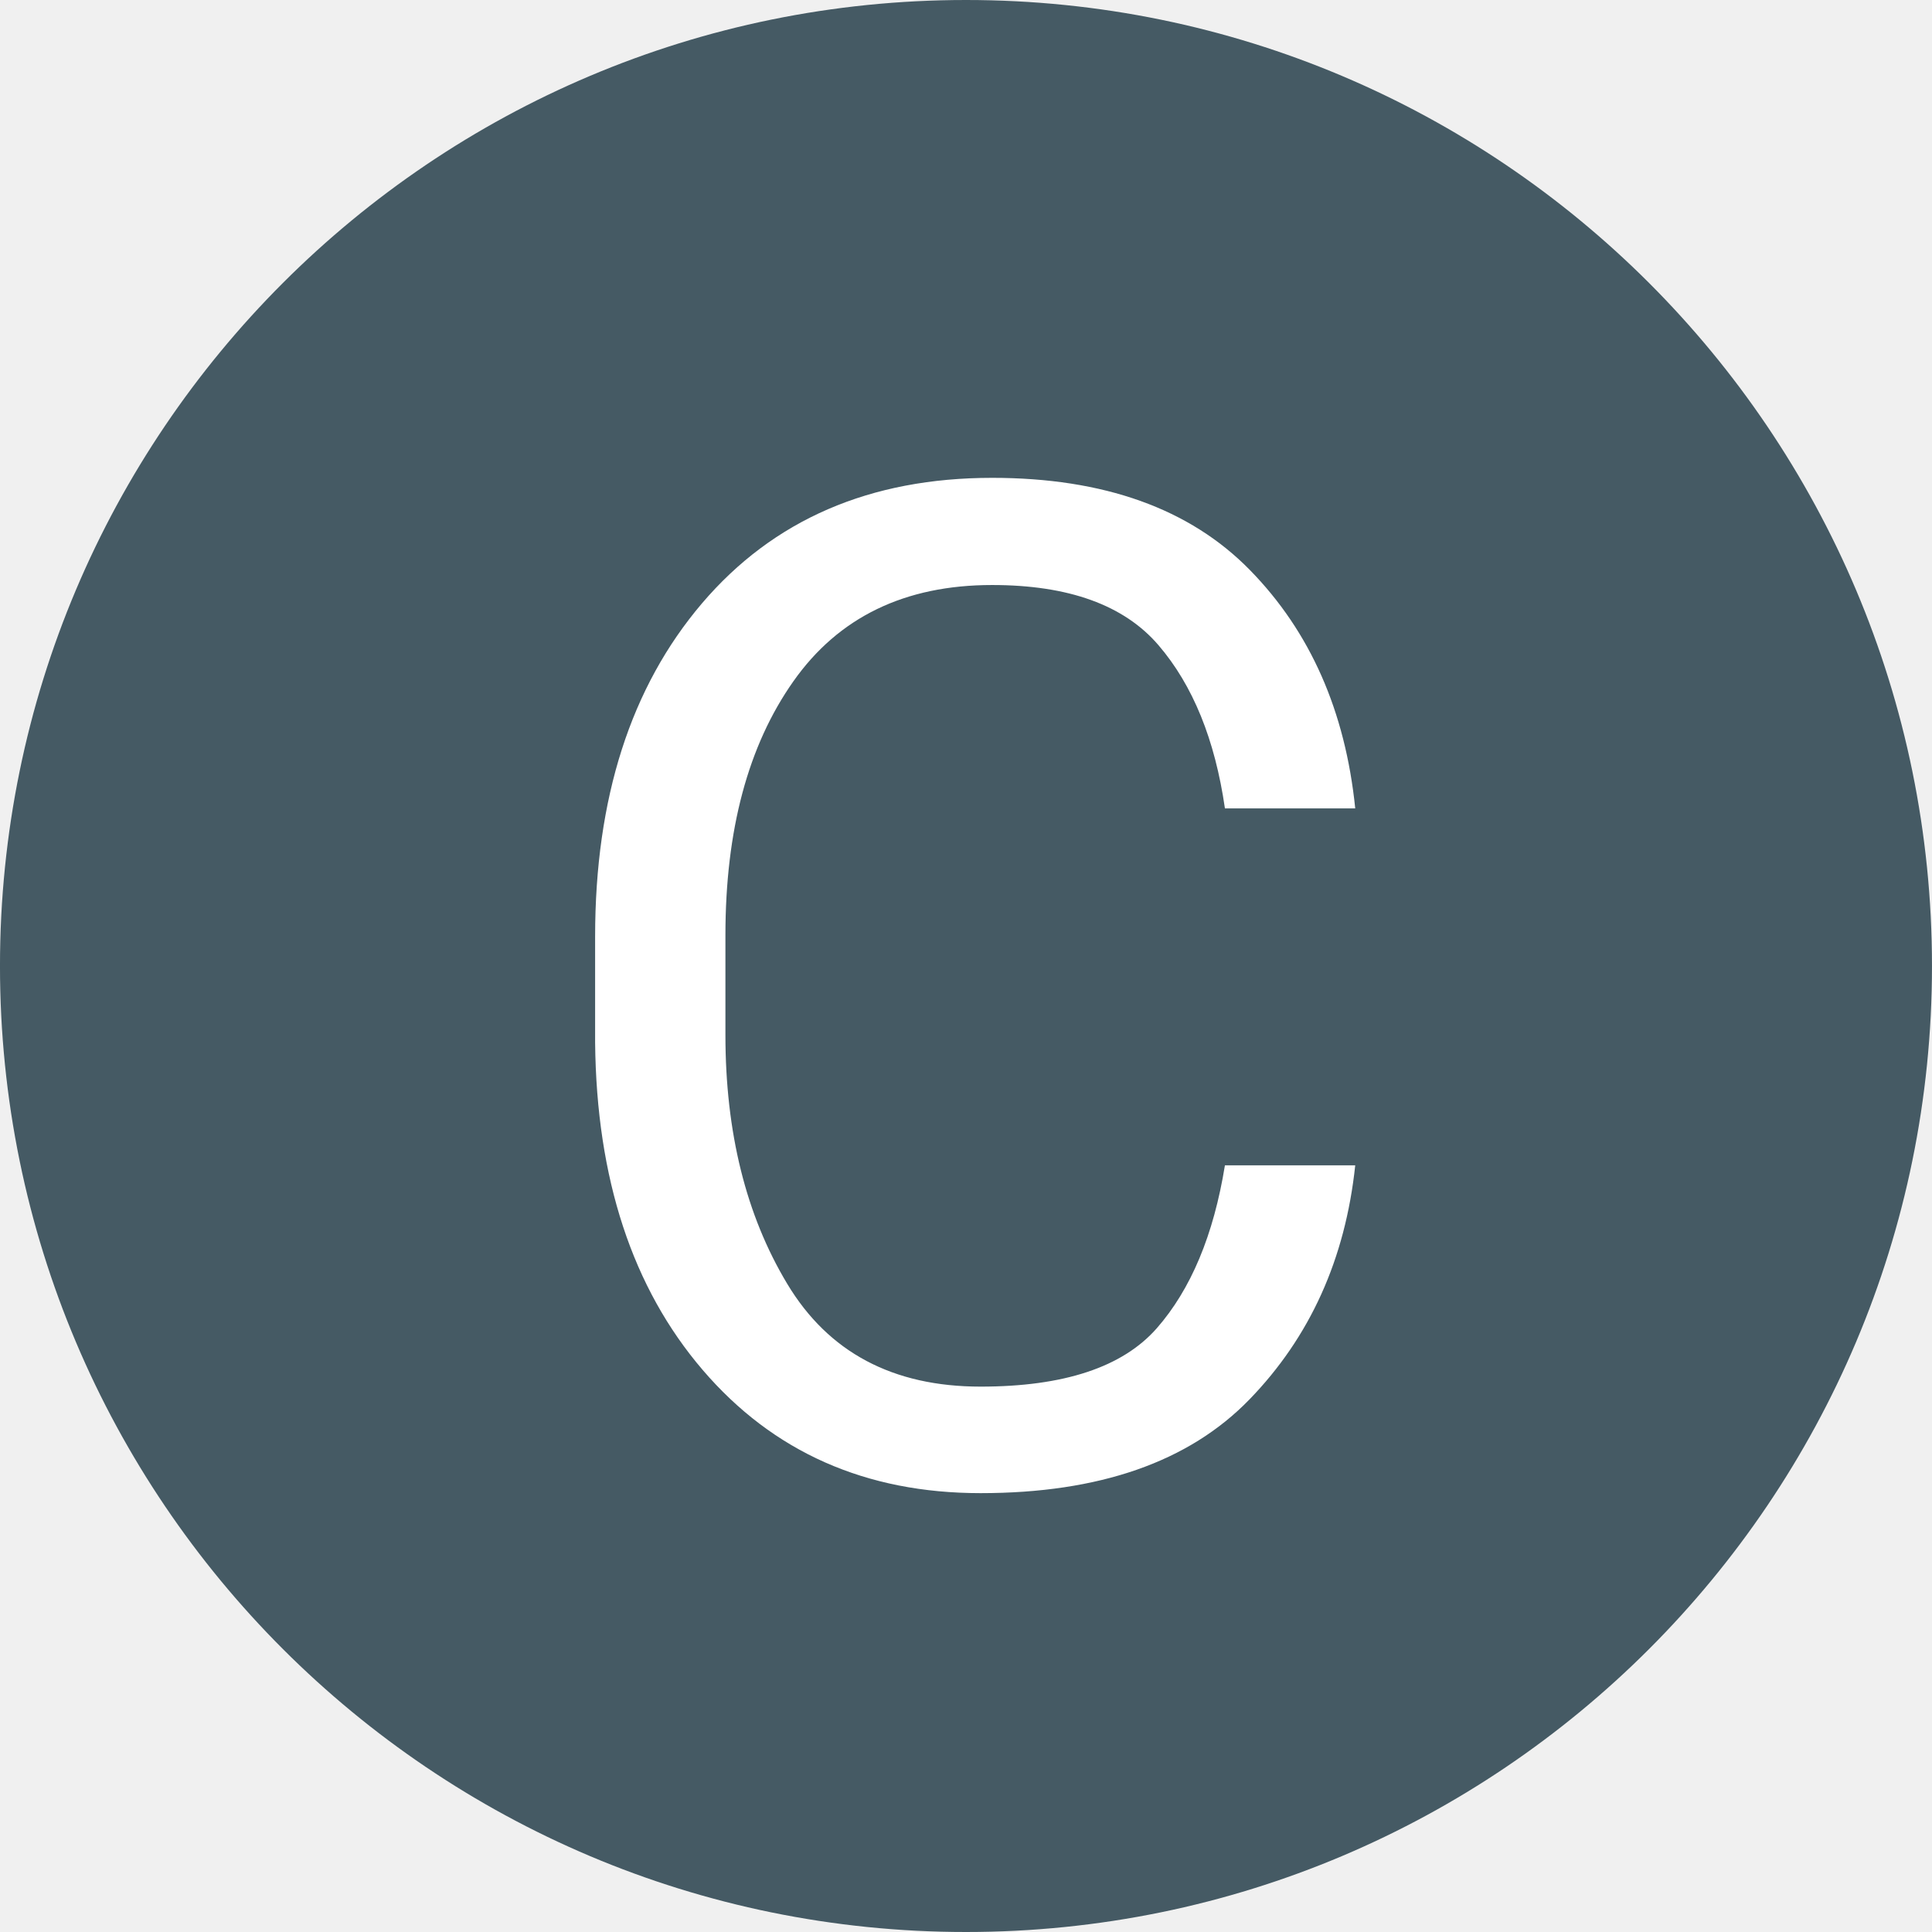
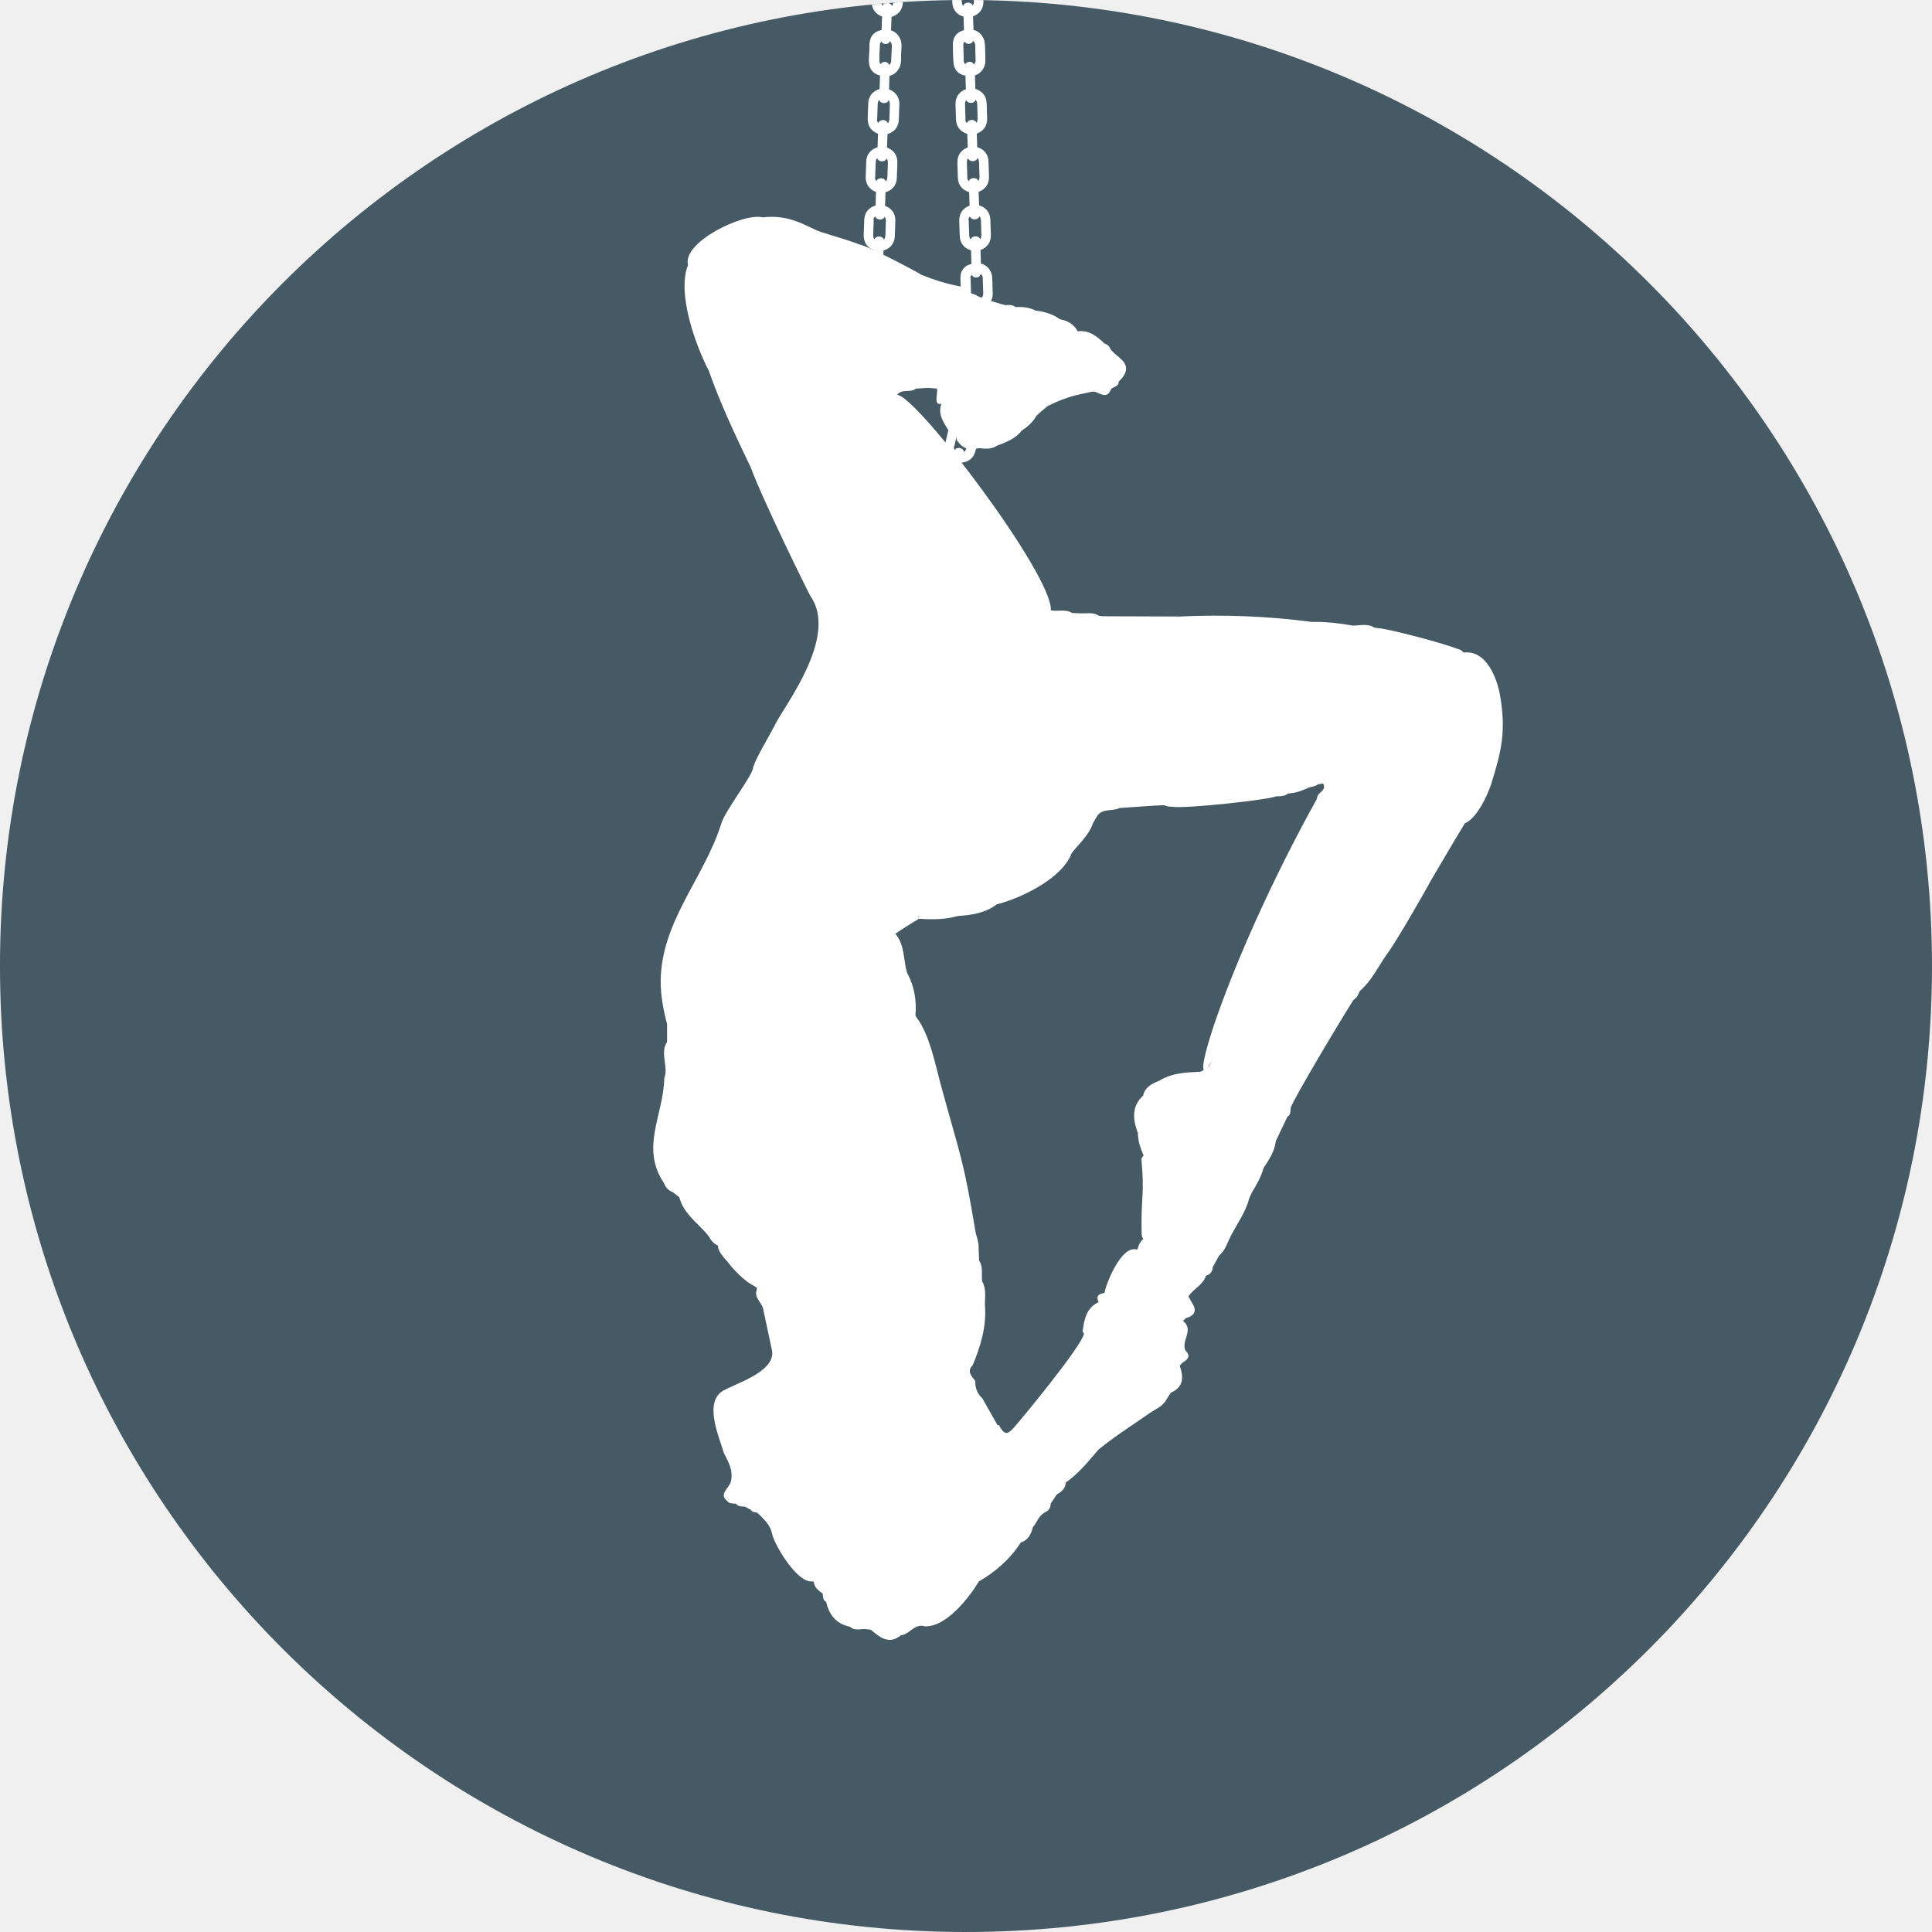
<svg xmlns="http://www.w3.org/2000/svg" width="100%" height="100%" viewBox="0 0 278 278" version="1.1" xml:space="preserve" style="fill-rule:evenodd;clip-rule:evenodd;stroke-linejoin:round;stroke-miterlimit:1.414;">
-   <g transform="matrix(1,0,0,1,-657,-705)">
-     <g transform="matrix(1,0,0,1,-2434,594)">
+   <g transform="matrix(1,0,0,1,-111,-1426.04)">
+     <g transform="matrix(1,0,0,1,-2980,1315.04)">
      <g transform="matrix(0.996416,0,0,0.996416,2459.27,-0.598566)">
-         <circle cx="773.5" cy="251.5" r="139.5" fill="#455A64" class="fill" />
+         <circle cx="773.5" cy="251.5" r="139.5" class="fill" fill="rgb(69,90,100)" />
        <clipPath id="_clip1">
          <circle cx="773.5" cy="251.5" r="139.5" />
        </clipPath>
+         <g clip-path="url(#_clip1)">
+           <g transform="matrix(0.432834,0,0,0.432834,550.876,82.6368)">
+             <g transform="matrix(0.99941,0.0343375,-0.0343375,0.99941,33.7944,-3.66508)">
+               <g transform="matrix(0.488091,-0.488091,0.488091,0.488091,407.693,34.5465)">
+                 <path d="M2.316,86.574L7.41,81.48C10.188,78.703 13.43,78.703 16.207,80.554L20.836,75.926C19.445,73.148 19.445,69.906 22.227,67.129L27.32,62.035C30.098,59.258 33.34,59.258 36.117,60.644L40.746,56.015C39.356,53.238 39.356,49.996 42.137,47.218L47.231,42.125C50.008,39.347 53.25,39.347 56.028,40.734L60.656,36.105C59.266,33.328 59.266,30.086 62.047,27.308L67.141,22.214C69.918,19.437 73.16,19.437 75.938,20.824L80.567,16.195C78.715,13.418 78.715,10.175 81.492,7.398L86.586,2.304C93.992,-5.102 104.641,6.007 97.695,12.952L92.601,18.046C89.824,20.823 86.121,20.823 83.804,19.437L79.176,24.066C80.566,26.843 80.566,30.085 77.785,32.862L72.691,37.956C69.914,40.734 66.672,40.734 63.894,39.347L59.265,43.976C60.656,46.753 60.656,49.995 57.875,52.773L52.781,57.866C50.004,60.644 46.761,60.644 43.984,59.257L39.355,63.886C40.746,66.663 40.746,69.905 37.965,72.683L32.871,77.777C30.093,80.554 26.851,80.554 24.074,79.167L19.445,83.796C20.836,86.113 20.836,89.816 18.054,92.593L12.961,97.687C6.015,104.632 -5.094,93.984 2.313,86.578L2.316,86.574ZM15.742,87.039C13.891,88.429 11.574,86.113 12.5,84.262C12.035,84.262 11.11,84.262 10.649,85.187L5.555,90.281C2.778,93.058 6.945,97.226 9.723,94.449L14.817,89.355C15.742,88.43 15.742,87.965 15.742,87.039L15.742,87.039ZM24.539,72.223C26.391,71.297 28.707,73.613 27.782,75.465C28.246,75.465 29.172,75 29.633,74.539L34.727,69.445C35.192,68.981 35.653,68.055 35.653,67.594C33.801,68.52 31.485,66.203 32.41,64.352C31.946,64.352 31.02,64.352 30.559,65.277L25.465,70.371C25,70.836 24.539,71.762 24.539,72.223ZM44.445,52.317C46.297,51.391 48.613,53.707 47.688,55.559C48.152,55.559 49.078,55.094 49.539,54.633L54.633,49.539C55.098,49.075 55.559,48.149 55.559,47.688C53.707,48.614 51.391,46.297 52.316,44.446C51.852,44.446 50.926,44.91 50.465,45.371L45.371,50.465C44.906,50.465 44.445,51.856 44.445,52.317ZM64.351,32.411C66.203,31.485 68.519,33.801 67.594,35.653C68.058,35.653 68.984,35.188 69.445,34.727L74.539,29.633C75.004,29.169 75.465,28.243 75.465,27.782C73.613,28.708 71.297,26.391 72.222,24.54C71.758,24.54 70.832,25.004 70.371,25.465L65.277,30.559C64.351,31.024 64.351,31.95 64.351,32.411ZM84.257,12.505C86.109,11.579 88.425,13.895 87.035,15.747C87.96,15.747 88.425,15.747 89.351,14.821L94.445,9.727C97.222,6.95 93.054,2.782 90.277,5.559L85.183,10.653C84.257,11.118 84.257,12.044 84.257,12.505L84.257,12.505Z" style="fill:white;fill-rule:nonzero;" />
+               </g>
+               <g transform="matrix(0.488091,-0.488091,0.488091,0.488091,407.693,112.546)">
+                 <path d="M2.316,86.574L7.41,81.48C10.188,78.703 13.43,78.703 16.207,80.554L20.836,75.926C19.445,73.148 19.445,69.906 22.227,67.129L27.32,62.035C30.098,59.258 33.34,59.258 36.117,60.644L40.746,56.015C39.356,53.238 39.356,49.996 42.137,47.218L47.231,42.125C50.008,39.347 53.25,39.347 56.028,40.734L60.656,36.105C59.266,33.328 59.266,30.086 62.047,27.308L67.141,22.214C69.918,19.437 73.16,19.437 75.938,20.824L80.567,16.195C78.715,13.418 78.715,10.175 81.492,7.398L86.586,2.304C93.992,-5.102 104.641,6.007 97.695,12.952L92.601,18.046C89.824,20.823 86.121,20.823 83.804,19.437L79.176,24.066C80.566,26.843 80.566,30.085 77.785,32.862L72.691,37.956C69.914,40.734 66.672,40.734 63.894,39.347L59.265,43.976C60.656,46.753 60.656,49.995 57.875,52.773L52.781,57.866C50.004,60.644 46.761,60.644 43.984,59.257L39.355,63.886C40.746,66.663 40.746,69.905 37.965,72.683L32.871,77.777C30.093,80.554 26.851,80.554 24.074,79.167L19.445,83.796C20.836,86.113 20.836,89.816 18.054,92.593L12.961,97.687C6.015,104.632 -5.094,93.984 2.313,86.578L2.316,86.574ZM15.742,87.039C13.891,88.429 11.574,86.113 12.5,84.262C12.035,84.262 11.11,84.262 10.649,85.187L5.555,90.281C2.778,93.058 6.945,97.226 9.723,94.449L14.817,89.355C15.742,88.43 15.742,87.965 15.742,87.039L15.742,87.039ZM24.539,72.223C26.391,71.297 28.707,73.613 27.782,75.465C28.246,75.465 29.172,75 29.633,74.539L34.727,69.445C35.192,68.981 35.653,68.055 35.653,67.594C33.801,68.52 31.485,66.203 32.41,64.352C31.946,64.352 31.02,64.352 30.559,65.277L25.465,70.371C25,70.836 24.539,71.762 24.539,72.223ZM44.445,52.317C46.297,51.391 48.613,53.707 47.688,55.559C48.152,55.559 49.078,55.094 49.539,54.633L54.633,49.539C55.098,49.075 55.559,48.149 55.559,47.688C53.707,48.614 51.391,46.297 52.316,44.446C51.852,44.446 50.926,44.91 50.465,45.371L45.371,50.465C44.906,50.465 44.445,51.856 44.445,52.317ZM64.351,32.411C66.203,31.485 68.519,33.801 67.594,35.653C68.058,35.653 68.984,35.188 69.445,34.727L74.539,29.633C75.004,29.169 75.465,28.243 75.465,27.782C73.613,28.708 71.297,26.391 72.222,24.54C71.758,24.54 70.832,25.004 70.371,25.465L65.277,30.559C64.351,31.024 64.351,31.95 64.351,32.411ZM84.257,12.505C86.109,11.579 88.425,13.895 87.035,15.747C87.96,15.747 88.425,15.747 89.351,14.821L94.445,9.727C97.222,6.95 93.054,2.782 90.277,5.559L85.183,10.653C84.257,11.118 84.257,12.044 84.257,12.505L84.257,12.505Z" style="fill:white;fill-rule:nonzero;" />
+               </g>
+             </g>
+             <g transform="matrix(0.999491,-0.031887,0.031887,0.999491,56.887,26.5068)">
+               <g transform="matrix(0.488091,-0.488091,0.488091,0.488091,407.693,34.5465)">
+                 <path d="M2.316,86.574L7.41,81.48C10.188,78.703 13.43,78.703 16.207,80.554L20.836,75.926C19.445,73.148 19.445,69.906 22.227,67.129L27.32,62.035C30.098,59.258 33.34,59.258 36.117,60.644L40.746,56.015C39.356,53.238 39.356,49.996 42.137,47.218L47.231,42.125C50.008,39.347 53.25,39.347 56.028,40.734L60.656,36.105C59.266,33.328 59.266,30.086 62.047,27.308L67.141,22.214C69.918,19.437 73.16,19.437 75.938,20.824L80.567,16.195C78.715,13.418 78.715,10.175 81.492,7.398L86.586,2.304C93.992,-5.102 104.641,6.007 97.695,12.952L92.601,18.046C89.824,20.823 86.121,20.823 83.804,19.437L79.176,24.066C80.566,26.843 80.566,30.085 77.785,32.862L72.691,37.956C69.914,40.734 66.672,40.734 63.894,39.347L59.265,43.976C60.656,46.753 60.656,49.995 57.875,52.773L52.781,57.866C50.004,60.644 46.761,60.644 43.984,59.257L39.355,63.886C40.746,66.663 40.746,69.905 37.965,72.683L32.871,77.777C30.093,80.554 26.851,80.554 24.074,79.167L19.445,83.796C20.836,86.113 20.836,89.816 18.054,92.593L12.961,97.687C6.015,104.632 -5.094,93.984 2.313,86.578L2.316,86.574ZM15.742,87.039C13.891,88.429 11.574,86.113 12.5,84.262C12.035,84.262 11.11,84.262 10.649,85.187L5.555,90.281C2.778,93.058 6.945,97.226 9.723,94.449L14.817,89.355C15.742,88.43 15.742,87.965 15.742,87.039L15.742,87.039ZM24.539,72.223C26.391,71.297 28.707,73.613 27.782,75.465C28.246,75.465 29.172,75 29.633,74.539L34.727,69.445C35.192,68.981 35.653,68.055 35.653,67.594C33.801,68.52 31.485,66.203 32.41,64.352C31.946,64.352 31.02,64.352 30.559,65.277L25.465,70.371C25,70.836 24.539,71.762 24.539,72.223ZM44.445,52.317C46.297,51.391 48.613,53.707 47.688,55.559C48.152,55.559 49.078,55.094 49.539,54.633L54.633,49.539C55.098,49.075 55.559,48.149 55.559,47.688C53.707,48.614 51.391,46.297 52.316,44.446C51.852,44.446 50.926,44.91 50.465,45.371L45.371,50.465C44.906,50.465 44.445,51.856 44.445,52.317ZM64.351,32.411C66.203,31.485 68.519,33.801 67.594,35.653C68.058,35.653 68.984,35.188 69.445,34.727L74.539,29.633C75.004,29.169 75.465,28.243 75.465,27.782C73.613,28.708 71.297,26.391 72.222,24.54C71.758,24.54 70.832,25.004 70.371,25.465L65.277,30.559C64.351,31.024 64.351,31.95 64.351,32.411ZM84.257,12.505C86.109,11.579 88.425,13.895 87.035,15.747C87.96,15.747 88.425,15.747 89.351,14.821L94.445,9.727C97.222,6.95 93.054,2.782 90.277,5.559L85.183,10.653C84.257,11.118 84.257,12.044 84.257,12.505L84.257,12.505Z" style="fill:white;fill-rule:nonzero;" />
+               </g>
+               <g transform="matrix(0.488091,-0.488091,0.488091,0.488091,407.693,112.546)">
+                 <path d="M2.316,86.574L7.41,81.48C10.188,78.703 13.43,78.703 16.207,80.554L20.836,75.926C19.445,73.148 19.445,69.906 22.227,67.129L27.32,62.035C30.098,59.258 33.34,59.258 36.117,60.644L40.746,56.015C39.356,53.238 39.356,49.996 42.137,47.218L47.231,42.125C50.008,39.347 53.25,39.347 56.028,40.734L60.656,36.105C59.266,33.328 59.266,30.086 62.047,27.308L67.141,22.214C69.918,19.437 73.16,19.437 75.938,20.824L80.567,16.195C78.715,13.418 78.715,10.175 81.492,7.398L86.586,2.304C93.992,-5.102 104.641,6.007 97.695,12.952L92.601,18.046C89.824,20.823 86.121,20.823 83.804,19.437L79.176,24.066C80.566,26.843 80.566,30.085 77.785,32.862L72.691,37.956C69.914,40.734 66.672,40.734 63.894,39.347L59.265,43.976C60.656,46.753 60.656,49.995 57.875,52.773L52.781,57.866C50.004,60.644 46.761,60.644 43.984,59.257L39.355,63.886C40.746,66.663 40.746,69.905 37.965,72.683L32.871,77.777C30.093,80.554 26.851,80.554 24.074,79.167L19.445,83.796C20.836,86.113 20.836,89.816 18.054,92.593L12.961,97.687C6.015,104.632 -5.094,93.984 2.313,86.578L2.316,86.574ZM15.742,87.039C13.891,88.429 11.574,86.113 12.5,84.262C12.035,84.262 11.11,84.262 10.649,85.187L5.555,90.281C2.778,93.058 6.945,97.226 9.723,94.449L14.817,89.355C15.742,88.43 15.742,87.965 15.742,87.039L15.742,87.039ZM24.539,72.223C26.391,71.297 28.707,73.613 27.782,75.465C28.246,75.465 29.172,75 29.633,74.539L34.727,69.445C35.192,68.981 35.653,68.055 35.653,67.594C33.801,68.52 31.485,66.203 32.41,64.352C31.946,64.352 31.02,64.352 30.559,65.277L25.465,70.371C25,70.836 24.539,71.762 24.539,72.223ZM44.445,52.317C46.297,51.391 48.613,53.707 47.688,55.559C48.152,55.559 49.078,55.094 49.539,54.633L54.633,49.539C55.098,49.075 55.559,48.149 55.559,47.688C53.707,48.614 51.391,46.297 52.316,44.446C51.852,44.446 50.926,44.91 50.465,45.371L45.371,50.465C44.906,50.465 44.445,51.856 44.445,52.317ZM64.351,32.411C66.203,31.485 68.519,33.801 67.594,35.653C68.058,35.653 68.984,35.188 69.445,34.727L74.539,29.633C75.004,29.169 75.465,28.243 75.465,27.782C73.613,28.708 71.297,26.391 72.222,24.54C71.758,24.54 70.832,25.004 70.371,25.465L65.277,30.559C64.351,31.024 64.351,31.95 64.351,32.411ZM84.257,12.505C86.109,11.579 88.425,13.895 87.035,15.747C87.96,15.747 88.425,15.747 89.351,14.821L94.445,9.727C97.222,6.95 93.054,2.782 90.277,5.559L85.183,10.653C84.257,11.118 84.257,12.044 84.257,12.505L84.257,12.505Z" style="fill:white;fill-rule:nonzero;" />
+               </g>
+             </g>
+             <g transform="matrix(0.586674,-0.363701,0.363701,0.586674,461.077,222.355)">
+               <g>
+                 <path d="M2.316,86.574L7.41,81.48C10.188,78.703 13.43,78.703 16.207,80.554L20.836,75.926C19.445,73.148 19.445,69.906 22.227,67.129L27.32,62.035C30.098,59.258 33.34,59.258 36.117,60.644L40.746,56.015C39.356,53.238 39.356,49.996 42.137,47.218L47.231,42.125C50.008,39.347 53.25,39.347 56.028,40.734L60.656,36.105C59.266,33.328 59.266,30.086 62.047,27.308L67.141,22.214C69.918,19.437 73.16,19.437 75.938,20.824L80.567,16.195C78.715,13.418 78.715,10.175 81.492,7.398L86.586,2.304C93.992,-5.102 104.641,6.007 97.695,12.952L92.601,18.046C89.824,20.823 86.121,20.823 83.804,19.437L79.176,24.066C80.566,26.843 80.566,30.085 77.785,32.862L72.691,37.956C69.914,40.734 66.672,40.734 63.894,39.347L59.265,43.976C60.656,46.753 60.656,49.995 57.875,52.773L52.781,57.866C50.004,60.644 46.761,60.644 43.984,59.257L39.355,63.886C40.746,66.663 40.746,69.905 37.965,72.683L32.871,77.777C30.093,80.554 26.851,80.554 24.074,79.167L19.445,83.796C20.836,86.113 20.836,89.816 18.054,92.593L12.961,97.687C6.015,104.632 -5.094,93.984 2.313,86.578L2.316,86.574ZM15.742,87.039C13.891,88.429 11.574,86.113 12.5,84.262C12.035,84.262 11.11,84.262 10.649,85.187L5.555,90.281C2.778,93.058 6.945,97.226 9.723,94.449L14.817,89.355C15.742,88.43 15.742,87.965 15.742,87.039L15.742,87.039ZM24.539,72.223C26.391,71.297 28.707,73.613 27.782,75.465C28.246,75.465 29.172,75 29.633,74.539L34.727,69.445C35.192,68.981 35.653,68.055 35.653,67.594C33.801,68.52 31.485,66.203 32.41,64.352C31.946,64.352 31.02,64.352 30.559,65.277L25.465,70.371C25,70.836 24.539,71.762 24.539,72.223ZM44.445,52.317C46.297,51.391 48.613,53.707 47.688,55.559C48.152,55.559 49.078,55.094 49.539,54.633L54.633,49.539C55.098,49.075 55.559,48.149 55.559,47.688C53.707,48.614 51.391,46.297 52.316,44.446C51.852,44.446 50.926,44.91 50.465,45.371L45.371,50.465C44.906,50.465 44.445,51.856 44.445,52.317ZM64.351,32.411C66.203,31.485 68.519,33.801 67.594,35.653C68.058,35.653 68.984,35.188 69.445,34.727L74.539,29.633C75.004,29.169 75.465,28.243 75.465,27.782C73.613,28.708 71.297,26.391 72.222,24.54C71.758,24.54 70.832,25.004 70.371,25.465L65.277,30.559C64.351,31.024 64.351,31.95 64.351,32.411ZM84.257,12.505C86.109,11.579 88.425,13.895 87.035,15.747C87.96,15.747 88.425,15.747 89.351,14.821L94.445,9.727C97.222,6.95 93.054,2.782 90.277,5.559L85.183,10.653C84.257,11.118 84.257,12.044 84.257,12.505L84.257,12.505Z" style="fill:white;fill-rule:nonzero;" />
+               </g>
+             </g>
+             <g transform="matrix(1,0,0,1,7.50976,-22.5522)">
+               <path d="M439.037,162.911C448.525,161.762 454.249,166.418 458.404,167.778C462.673,169.175 467.037,170.306 471.221,171.941L471.222,171.941C473.594,172.179 490.036,180.82 492.072,182.129L492.121,182.149C496.27,183.816 500.518,185.144 504.922,185.955C506.738,184.459 506.612,187.586 506.459,187.958L508.014,188.073L508.014,188.073C508.748,188.328 509.481,188.583 510.215,188.838C511.14,189.773 519.552,192.168 520.04,192.21L520.041,192.21C521.204,192.088 522.354,192.028 523.34,192.838C525.683,192.72 527.965,192.953 530.098,194.029L530.098,194.029C533.04,194.349 535.807,195.16 538.226,196.939L538.226,196.939C540.799,197.373 542.85,198.575 544.11,200.939L544.122,200.937C547.966,200.421 550.552,202.665 553.084,205.028L553.084,205.028L553.085,205.028C554.102,205.335 554.748,206.022 555.101,207.006L555.162,207.071C555.467,207.395 555.772,207.719 556.078,208.043L556.078,208.043C556.799,208.662 557.517,209.28 558.237,209.898L558.236,209.899L558.237,209.899C561.553,212.709 560.321,215.25 557.776,217.713L557.777,217.718C557.816,219.45 556.05,219.342 555.235,220.205L555.233,220.209C553.985,223.515 551.886,221.825 549.953,221.109L549.523,221.111L549.104,221.02L549.104,221.02L549.104,221.02C547.749,221.315 546.395,221.609 545.04,221.904C545.037,221.902 545.033,221.899 545.029,221.897L545.04,221.904C541.184,222.708 537.553,224.134 534.04,225.886L534.04,225.886L534.04,225.886C533.113,226.664 532.186,227.442 531.259,228.22L531.258,228.22L531.258,228.22C530.945,228.523 530.631,228.825 530.317,229.127L530.317,229.127L530.317,229.128C529.164,231.255 527.391,232.77 525.411,234.078L525.388,234.094C523.561,236.619 519.999,238.095 517.221,239.053C515.351,240.395 513.251,240.118 511.161,239.916C507.713,240.661 505.927,240.19 503.846,237.396C503.686,236.971 503.639,236.53 503.698,236.08C501.994,236.227 501.674,234.452 500.718,233.555C499.039,230.784 497.483,228.558 498.621,225.053C495.56,226.14 497.949,220.083 496.979,220.012C496.02,219.942 495.061,219.871 494.101,219.801L494.101,219.802C492.778,219.882 491.454,219.963 490.131,220.044L490.131,220.044L490.13,220.044C488.315,221.566 485.47,219.965 483.862,222.114C490.457,222.488 535.847,282.364 535.144,294.001L535.144,294.001C537.495,294.494 540.034,293.501 542.269,294.91L542.271,294.91C543.216,294.95 544.161,294.99 545.106,295.03L545.106,295.03L545.106,295.029C547.194,295.102 549.376,294.535 551.276,295.919L551.28,295.921C551.567,295.836 551.844,295.861 552.112,295.994L552.112,295.993C560.776,296.023 569.441,296.054 578.105,296.084C577.591,296.263 577.073,296.412 576.554,296.535C577.078,296.465 577.597,296.329 578.106,296.085C592.835,295.402 607.514,295.943 622.136,297.883L622.163,297.882C626.836,297.78 631.45,298.334 636.041,299.129L636.04,299.128C638.437,299.058 640.895,298.352 643.141,299.821C643.464,299.775 644.109,299.965 644.109,299.965L644.108,299.964C646.66,299.893 665.231,304.696 671.115,306.993C671.374,307.012 671.666,307.114 672.003,307.33L672.004,307.331L672.004,307.331L672.005,307.331C672.312,307.593 672.619,307.855 672.926,308.117L672.926,308.118L672.926,308.117C680.526,307.136 684.106,317.007 685.027,322.434C687.025,334.201 685.605,340.65 682.091,351.868C680.974,355.433 677.34,363.436 673.296,365.058L673.291,365.064C669.636,370.986 665.807,377.663 662.065,383.962L662.062,383.961C662.064,383.962 662.064,383.962 662.064,383.962C661.177,385.699 650.288,404.893 647.16,408.88L647.086,408.974C644.265,413.097 642.092,417.698 638.211,421.042L638.21,421.042L638.211,421.042C637.756,422.203 637.226,423.311 636.111,424.002L636.111,424.002L636.11,424.002C632.456,429.674 616.404,456.476 615.142,460.028L615.141,460.029C615.062,461.122 615.245,462.31 614.059,462.997L614.052,463.001C612.765,465.683 610.216,471.058 610.216,471.058C609.827,474.498 607.979,477.275 606.127,480.049L606.126,480.049L606.126,480.049C605.31,483.013 603.81,485.651 602.215,488.243L602.214,488.242C601.921,488.896 601.63,489.549 601.337,490.201L601.336,490.201L601.337,490.203C600.174,494.7 597.459,498.435 595.336,502.462C595.271,502.619 595.188,502.779 595.086,502.945L595.085,502.946L595.085,502.946L595.085,502.946C593.983,505.142 593.322,507.601 591.315,509.255L591.303,509.265C590.601,510.528 589.898,511.791 589.196,513.055L589.195,513.055L589.195,513.055C589.114,514.58 588.361,515.586 586.891,516.038C585.91,519.145 582.682,520.352 581.07,522.925L581.061,522.94C581.426,523.607 581.791,524.275 582.156,524.943L582.156,524.944C583.969,527.599 583.262,529.317 580.212,530.162L580.212,530.161L580.212,530.162C579.879,530.469 579.546,530.776 579.214,531.085L579.215,531.086C583.122,534.084 578.417,537.833 580.082,541.026L580.082,541.025L580.083,541.018L580.083,541.019L580.084,541.018C581.939,542.884 580.797,544.006 579.098,544.99L579.098,544.99C578.778,545.33 578.457,545.672 578.137,546.014C579.462,549.791 579.541,553.158 575.16,555.055L575.16,555.054C575.16,555.054 574.467,556.135 574.12,556.675L573.971,556.906C572.357,559.88 570.613,560.119 568.017,561.929C562.333,565.892 556.446,569.599 551.086,573.99L551.084,573.99L551.086,573.99C547.685,577.915 544.45,582.007 540.121,585.01L540.121,585.009L540.121,585.01L540.12,585.011C540.023,587.022 538.695,588.111 537.12,589.016L537.12,589.016C536.45,590.012 535.781,591.008 535.111,592.003L535.11,592.003C535.097,593.439 534.439,594.444 533.108,594.999L533.108,594.998L533.108,594.998C531.083,596.11 530.484,598.362 529.115,599.998L529.114,599.999L529.116,599.998C528.53,602.265 527.606,604.261 525.119,605.01C521.569,610.549 516.768,614.743 511.123,618.032L511.123,618.031L511.123,618.031C507.875,623.431 500.255,633.281 493.11,632.995L493.109,632.994L493.109,632.996C489.662,631.919 488.038,635.699 485.107,635.998L485.107,635.997L485.107,635.998C481.003,639.311 478.045,636.53 475.021,634.102L475.024,634.101L475.022,634.101C474.401,634.038 473.157,633.912 473.157,633.912L473.157,633.914C471.445,633.835 469.607,634.551 468.108,633.122L468.109,633.122L468.108,633.122C463.557,632.185 461.146,629.203 460.186,624.833L460.185,624.834C458.991,624.249 459.182,623.08 459.018,622.061L459.018,622.06L459.018,622.061C457.582,621.063 456.219,620.012 456.028,618.08L456.013,618.079C455.709,618.071 455.104,618.005 455.104,618.005C450.194,618.033 442.872,605.776 442.105,602.005L442.105,602.005C442.029,601.705 441.885,601.104 441.885,601.104C440.952,598.552 438.981,596.816 437.097,595.011L437.096,595.012C436.292,594.973 435.514,594.875 435.041,594.095L435.041,594.094L435.04,594.095C434.377,593.752 433.714,593.41 433.051,593.067L433.051,593.066C431.984,592.98 430.841,593.123 430.098,592.076L430.098,592.075L430.098,592.076C428.994,591.992 427.801,592.172 427.055,591.039L427.054,591.039C424.23,588.969 428.042,586.594 428.425,584.629C429.183,580.739 427.624,578.361 426.018,575.067C426.017,575.067 426.018,575.066 426.019,575.065L426.017,575.067C424.883,570.846 419.488,559.22 425.089,554.856C428.231,552.408 443.431,548.519 442.119,541.002L442.119,541.002L442.118,541.001C441.125,536.332 440.133,531.664 439.14,526.995L439.137,526.983C438.597,524.835 436.047,523.358 437.043,520.696L437.043,520.696L437.042,520.694C437.031,520.465 437.051,520.006 437.051,520.006C436.08,519.423 435.109,518.841 434.139,518.259L434.137,518.255C431.407,516.181 429.062,513.725 426.98,511.01C426.98,511.01 423.899,507.919 424.107,506.007L424.107,506.007C422.759,505.354 421.765,504.347 421.108,503.004C417.782,498.624 412.644,495.609 411.178,489.827L411.178,489.827C410.462,489.267 409.745,488.706 409.029,488.146L409.02,488.143C407.554,487.601 406.611,486.548 406.057,485.113L406.056,485.113C398.103,473.235 405.898,462.568 406.167,450.141L406.167,450.14L406.167,450.14L406.167,450.14L406.167,450.14C407.681,446.184 404.601,441.876 407.099,437.996L407.1,437.997L407.1,437.996C407.099,436.007 407.098,434.016 407.096,432.024C405.836,427.321 404.939,422.441 404.982,417.572C405.16,397.85 419.458,383.283 425.108,365.426L425.108,365.425C426.311,360.865 435.976,348.903 435.846,346.23C435.891,346.113 435.959,345.998 436.048,345.886C436.421,343.849 442.183,334.21 443.26,331.948C446.01,326.172 464.352,302.93 455.023,289.402C454.408,288.51 439.17,257.561 434.965,246.223L434.964,246.219C429.909,235.687 424.898,225.135 421.027,214.089L421.027,214.089C416.691,205.767 410.281,188.27 414.09,178.811L414.106,178.794C411.997,171.357 432.408,161.263 439.037,162.911M625.97,351.808L625.97,351.808C625.396,351.899 624.823,351.989 624.25,352.08L624.25,352.08C623.494,352.771 621.35,353.098 621.35,353.098C619.115,354.119 616.848,355.034 614.344,355.121L614.343,355.121L614.344,355.122C613.13,356.062 611.704,356.097 610.265,356.078L610.265,356.078C608.746,357.051 580.152,360.367 575.32,359.525C574.54,359.531 573.768,359.437 573.017,359.046C570.712,359.016 559.431,359.933 558.105,359.961L558.104,359.96L558.104,359.961C555.591,361.255 551.953,359.807 550.291,363.172L550.29,363.172C549.928,363.791 549.564,364.409 549.2,365.029L549.201,365.029C547.845,369.07 544.622,371.783 542.105,374.998L542.104,374.998C539.042,383.518 524.939,390.166 517.15,392.097L517.128,392.102C513.271,395.017 508.744,395.699 504.106,396.01C504.156,395.96 504.206,395.91 504.255,395.86C504.199,395.904 504.148,395.953 504.106,396.01C499.858,397.228 495.522,397.212 491.167,396.918C490.494,397.258 483.563,401.601 483.264,401.923L482.863,402.106L482.867,402.213C482.987,402.105 483.119,402.009 483.263,401.923C486.489,405.707 485.87,410.647 487.192,415.002C487.293,415.149 487.374,415.301 487.436,415.458C489.668,419.745 490.374,424.332 489.969,429.137L489.969,429.137L489.97,429.137C490.084,429.369 490.199,429.599 490.316,429.829L490.34,429.875C494.697,435.472 496.713,446.043 498.494,452.567C505.23,477.242 505.949,476.926 510.117,502L510.117,502C510.117,502 511.254,505.31 511.048,506.989L511.047,506.988L511.047,506.989C511.104,508.313 511.16,509.639 511.216,510.964L511.216,510.965C512.655,513.12 511.911,515.593 512.225,517.912L512.227,517.925C513.737,520.478 513.075,523.28 513.162,525.998L513.161,525.999C513.706,533.009 511.708,539.499 509.086,545.861L509.086,545.861L509.086,545.862L509.086,545.862L509.086,545.862C507,547.979 508.701,549.5 509.911,551.098L509.91,551.1L509.912,551.099C509.873,553.379 510.54,555.372 512.285,556.926L512.285,556.926L512.285,556.926C513.967,559.898 515.65,562.868 517.333,565.84C517.674,565.779 517.907,565.911 518.031,566.234L518.031,566.235C519.546,568.915 520.535,569.258 522.703,566.822C525.296,563.908 545.315,539.725 546.203,535.367C546.072,535.138 545.914,534.909 545.73,534.676C546.275,530.713 546.887,526.789 551.084,524.823C550.088,522.807 551.111,522.035 552.99,521.791C553.004,521.8 553.017,521.81 553.03,521.819C553.469,518.928 558.695,505.447 563.998,507.334C564.326,506.136 564.766,504.99 565.634,504.05C565.791,503.975 565.933,503.894 566.061,503.807C565.567,503.321 565.448,502.518 565.432,501.825C565.153,489.288 566.511,489.435 565.347,477.051C565.592,476.476 565.848,476.134 566.112,475.963C564.982,473.412 564.125,470.795 564.175,467.956L564.175,467.956C564.176,467.955 564.037,468.043 564.037,468.043L564.034,468.032C562.48,463.635 562.105,459.426 565.973,455.893L565.973,455.893C566.002,455.6 566.067,455.316 566.17,455.04L566.169,455.04C567.113,452.82 569.063,451.857 571.144,451.058L571.144,451.058L571.144,451.058C575.423,448.35 580.262,448.167 585.096,447.97L585.096,447.971L585.096,447.97C585.77,447.578 586.444,447.188 587.118,446.796L587.119,446.797C587.235,446.687 587.351,446.577 587.467,446.467L587.699,446.247C587.816,446.137 587.932,446.027 588.048,445.917C588.048,445.917 588.737,444.636 589.081,443.996L589.082,443.996C579.371,460.698 592.817,412.954 623.994,356.758L623.995,356.755C623.755,354.747 627.437,354.306 625.97,351.808L625.97,351.808M636.11,424.002L636.11,424.002L636.11,424.002L636.11,424.002M491.108,395.987C491.025,395.988 490.943,395.99 490.86,395.993C490.973,396.228 491.049,396.517 491.12,396.756C491.081,396.585 491.077,396.422 491.106,396.265C491.06,396.266 491.014,396.267 490.967,396.268C490.967,396.269 491.1,396.002 491.108,395.987M578.138,358.874L578.135,358.88L578.149,358.88L578.146,358.874L578.142,358.867L578.138,358.874M626.165,350.134C626.283,350.225 626.419,350.267 626.582,350.236C626.443,350.202 626.304,350.167 626.165,350.134" style="fill:white;fill-rule:nonzero;" />
+             </g>
+           </g>
+         </g>
      </g>
    </g>
  </g>
-   <text x="50%" y="55%" font-family="Roboto, 'Helvetica Neue', Arial" font-size="200px" text-anchor="middle" fill="#FFF" dy=".3em">C</text>
</svg>
